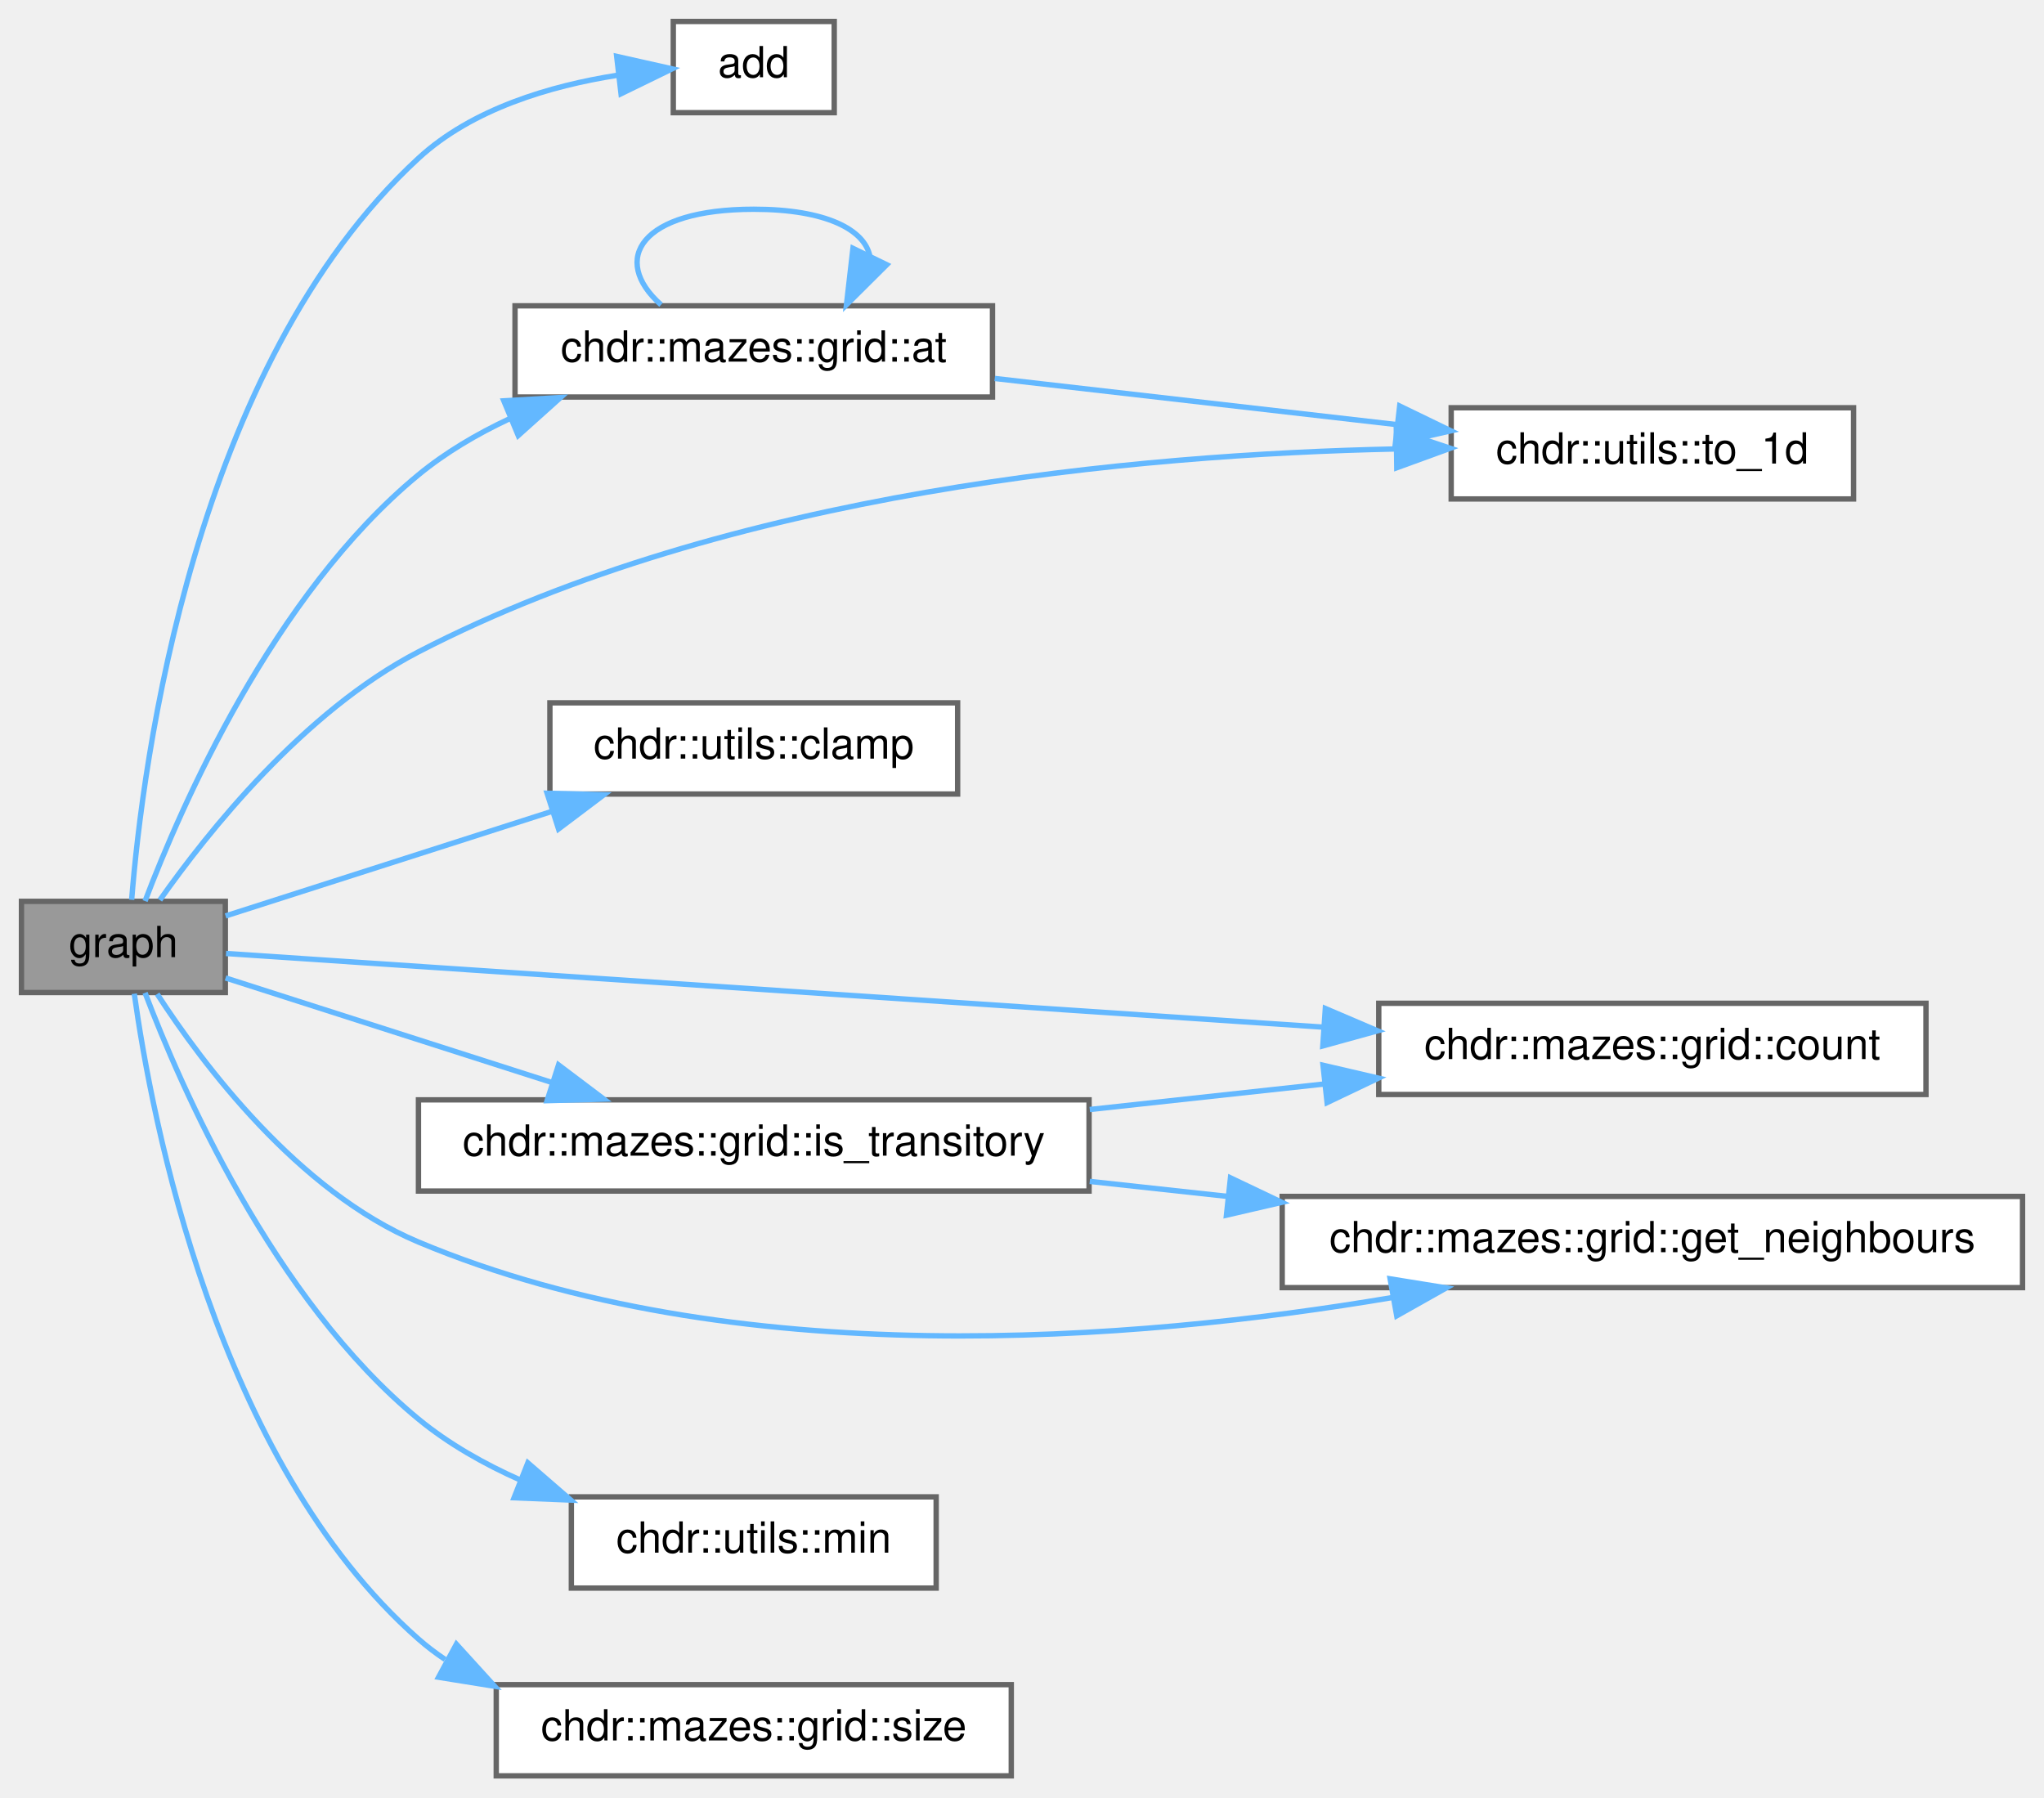
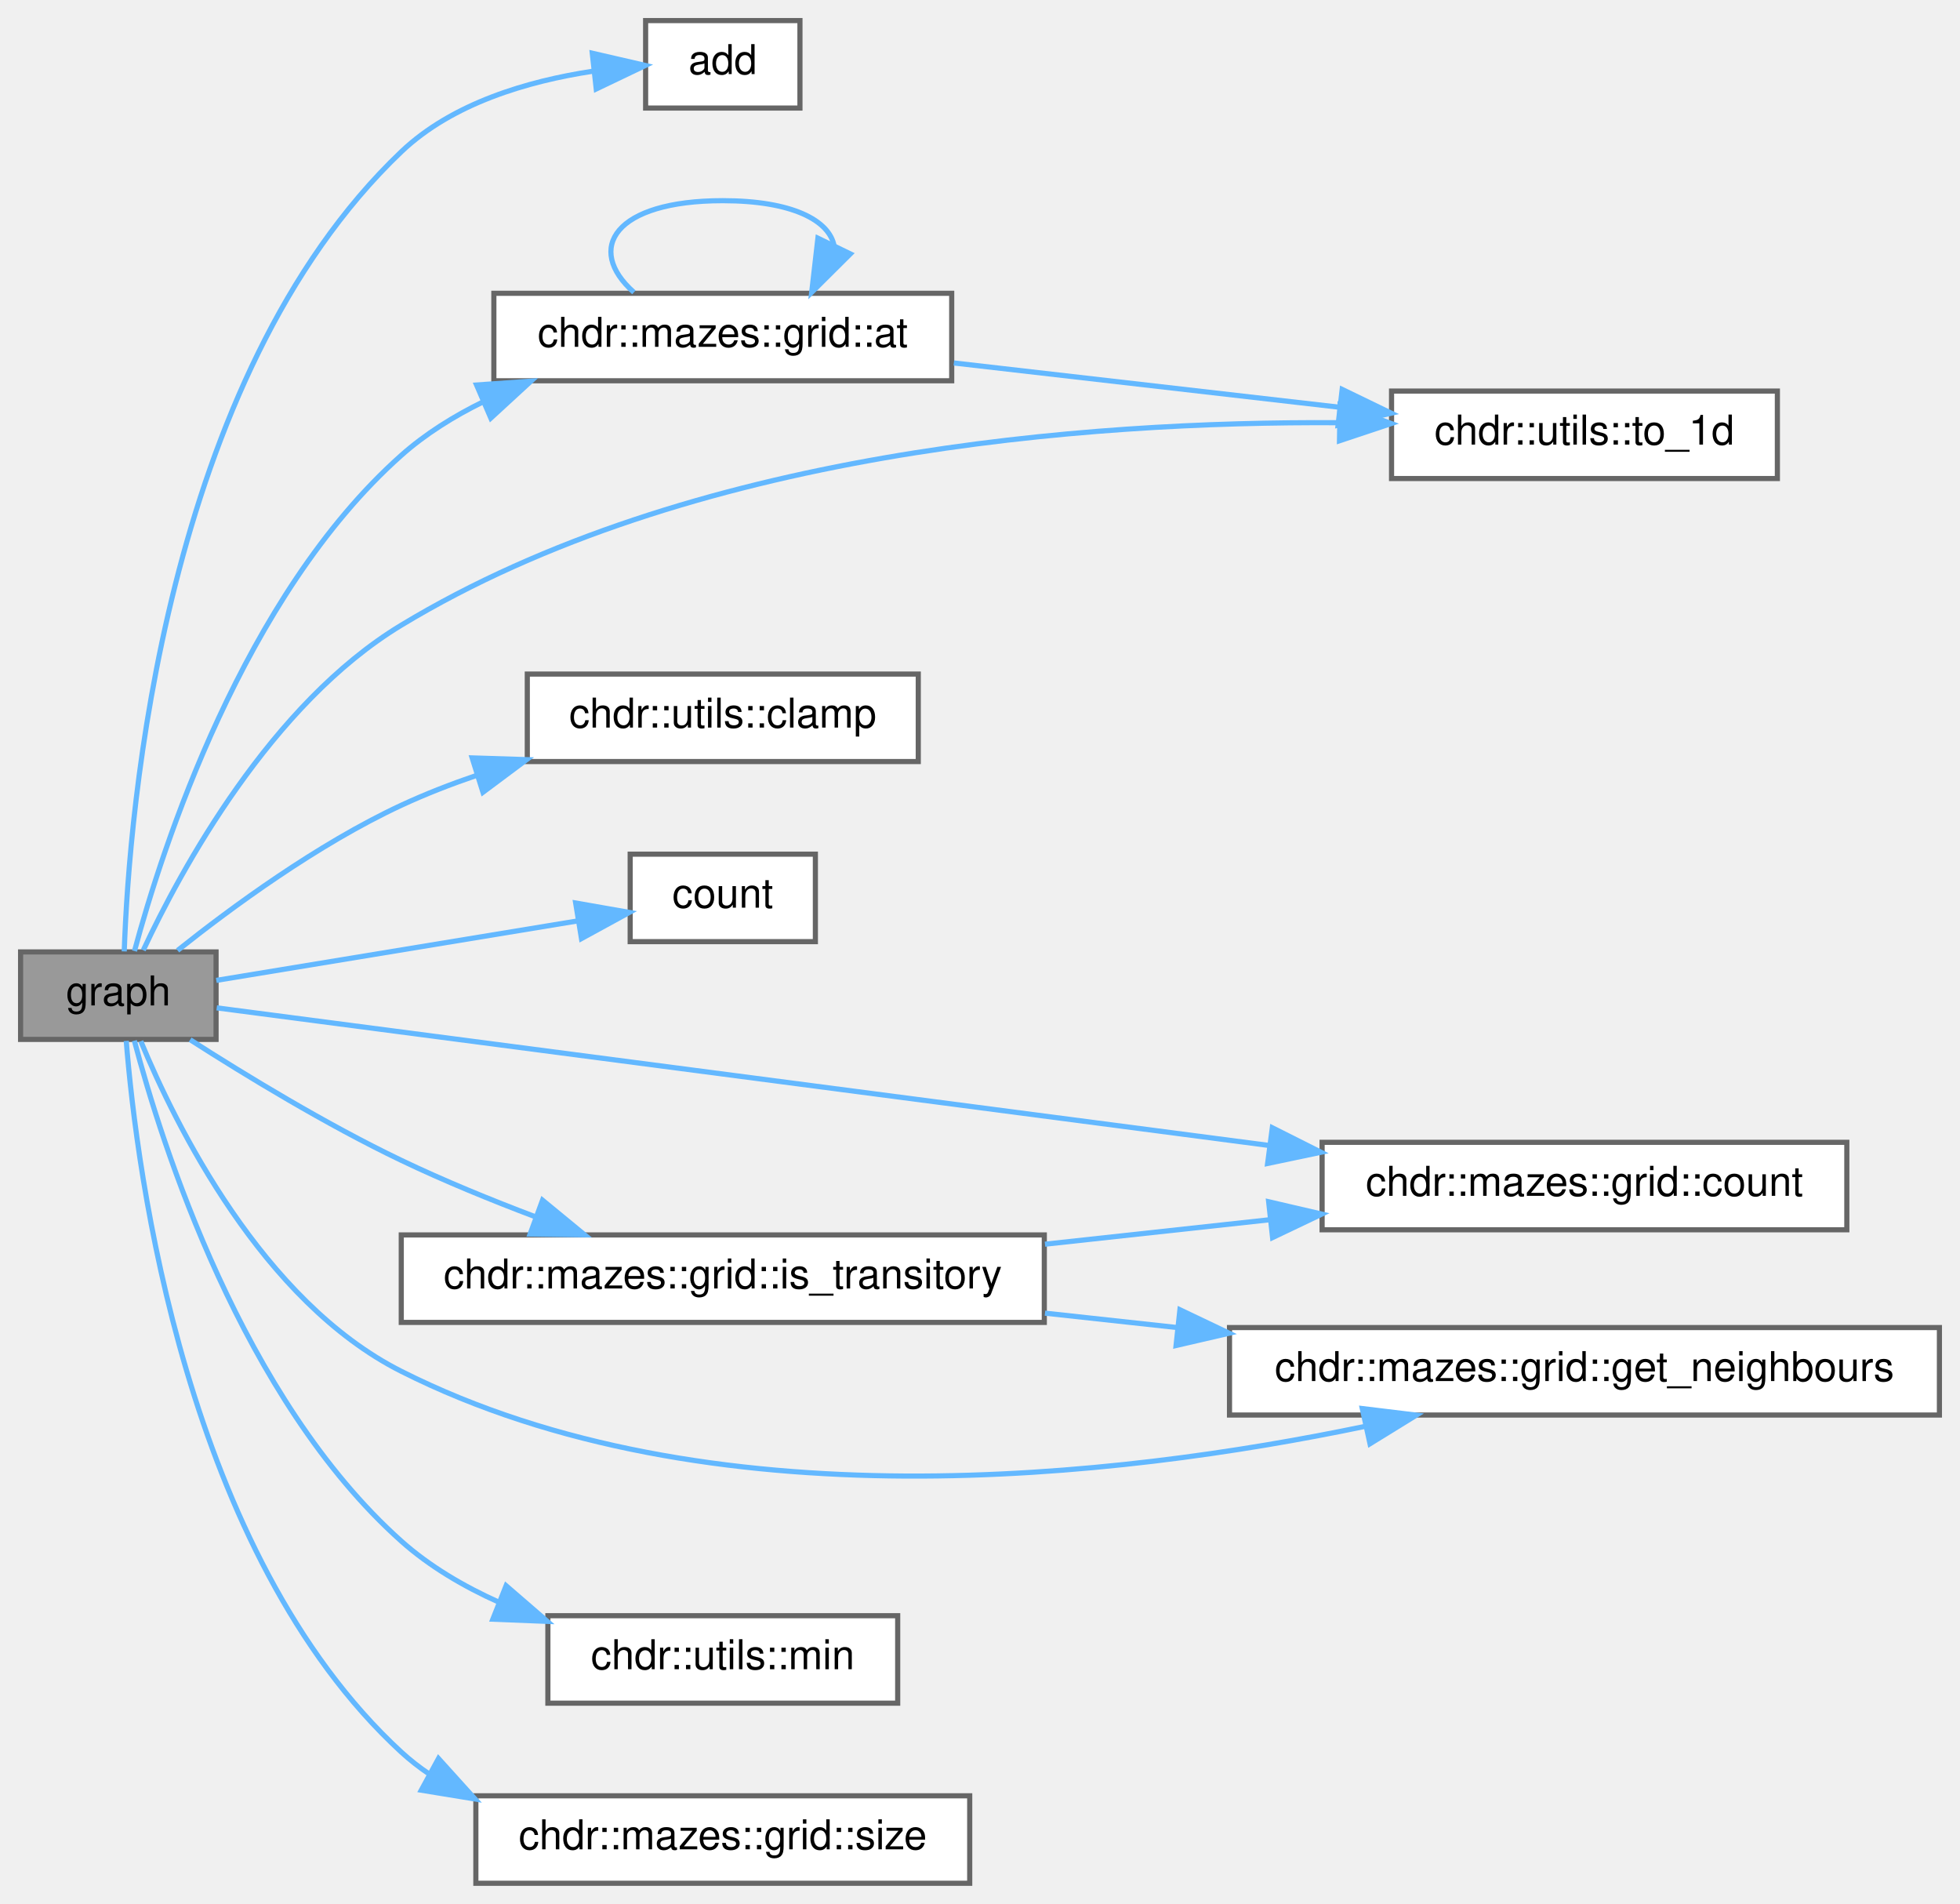
- <svg xmlns="http://www.w3.org/2000/svg" xmlns:xlink="http://www.w3.org/1999/xlink" width="381pt" height="335pt" viewBox="0.00 0.00 381.00 335.00">
-   <g id="graph0" class="graph" transform="scale(1 1) rotate(0) translate(4 331)">
+ <svg xmlns="http://www.w3.org/2000/svg" xmlns:xlink="http://www.w3.org/1999/xlink" width="381pt" height="370pt" viewBox="0.00 0.00 381.00 370.00">
+   <g id="graph0" class="graph" transform="scale(1 1) rotate(0) translate(4 366)">
    <g id="Node000001" class="node">
      <g id="a_Node000001">
        <a xlink:title="Constructs a graph instance from a grid structure.">
-           <polygon fill="#999999" stroke="#666666" points="38,-163 0,-163 0,-146 38,-146 38,-163" />
-           <text text-anchor="middle" x="19" y="-152.6" font-family="Helvetica,sans-Serif" font-size="8.00">graph</text>
+           <polygon fill="#999999" stroke="#666666" points="38,-181 0,-181 0,-164 38,-164 38,-181" />
+           <text text-anchor="middle" x="19" y="-170.6" font-family="Helvetica,sans-Serif" font-size="8.00">graph</text>
        </a>
      </g>
    </g>
    <g id="Node000002" class="node">
      <g id="a_Node000002">
        <a xlink:href="../../d9/dcb/classchdr_1_1mazes_1_1graph_ab41a4e064828273b133921f8d05a7540.html#ab41a4e064828273b133921f8d05a7540" target="_top" xlink:title="Adds a new vertex to the graph with the specified identifier.">
-           <polygon fill="white" stroke="#666666" points="151.5,-327 121.5,-327 121.5,-310 151.5,-310 151.5,-327" />
-           <text text-anchor="middle" x="136.5" y="-316.6" font-family="Helvetica,sans-Serif" font-size="8.00">add</text>
+           <polygon fill="white" stroke="#666666" points="151.5,-362 121.5,-362 121.5,-345 151.5,-345 151.5,-362" />
+           <text text-anchor="middle" x="136.5" y="-351.6" font-family="Helvetica,sans-Serif" font-size="8.00">add</text>
        </a>
      </g>
    </g>
    <g id="edge1_Node000001_Node000002" class="edge">
      <g id="a_edge1_Node000001_Node000002">
        <a xlink:title=" ">
-           <path fill="none" stroke="#63b8ff" d="M20.54,-163.29C22.57,-188.68 32,-262.82 74,-301.5 84.02,-310.73 98.61,-315.01 111.06,-316.97" />
-           <polygon fill="#63b8ff" stroke="#63b8ff" points="110.95,-320.49 121.28,-318.17 111.76,-313.53 110.95,-320.49" />
+           <path fill="none" stroke="#63b8ff" d="M20.15,-181.1C21.09,-208.17 27.77,-292.46 74,-336.5 83.93,-345.96 98.63,-350.24 111.17,-352.15" />
+           <polygon fill="#63b8ff" stroke="#63b8ff" points="111.13,-355.66 121.45,-353.28 111.9,-348.71 111.13,-355.66" />
        </a>
      </g>
    </g>
    <g id="Node000003" class="node">
      <g id="a_Node000003">
        <a xlink:href="../../dd/de3/classchdr_1_1mazes_1_1grid_a2c953e28d925a8042220b3abe9023479.html#a2c953e28d925a8042220b3abe9023479" target="_top" xlink:title="Retrieves the node at a specified coordinate.">
-           <polygon fill="white" stroke="#666666" points="181,-274 92,-274 92,-257 181,-257 181,-274" />
-           <text text-anchor="middle" x="136.5" y="-263.6" font-family="Helvetica,sans-Serif" font-size="8.00">chdr::mazes::grid::at</text>
+           <polygon fill="white" stroke="#666666" points="181,-309 92,-309 92,-292 181,-292 181,-309" />
+           <text text-anchor="middle" x="136.5" y="-298.6" font-family="Helvetica,sans-Serif" font-size="8.00">chdr::mazes::grid::at</text>
        </a>
      </g>
    </g>
    <g id="edge2_Node000001_Node000003" class="edge">
      <g id="a_edge2_Node000001_Node000003">
        <a xlink:title=" ">
-           <path fill="none" stroke="#63b8ff" d="M23.04,-163.05C29.64,-180.44 46.88,-220.16 74,-242.5 79.02,-246.64 84.86,-250.08 90.91,-252.92" />
-           <polygon fill="#63b8ff" stroke="#63b8ff" points="89.91,-256.29 100.49,-256.91 92.6,-249.83 89.91,-256.29" />
+           <path fill="none" stroke="#63b8ff" d="M22.14,-181.17C27.48,-201.01 43.21,-250.12 74,-277.5 78.7,-281.68 84.22,-285.12 90,-287.95" />
+           <polygon fill="#63b8ff" stroke="#63b8ff" points="88.64,-291.18 99.21,-291.92 91.41,-284.75 88.64,-291.18" />
        </a>
      </g>
    </g>
    <g id="Node000004" class="node">
      <g id="a_Node000004">
        <a xlink:href="../../d2/dcb/structchdr_1_1utils_a5741e93a4c4f5630e7c86bda862cf611.html#a5741e93a4c4f5630e7c86bda862cf611" target="_top" xlink:title="Maps a multi-dimensional index to a one-dimensional array index.">
-           <polygon fill="white" stroke="#666666" points="341.5,-255 266.5,-255 266.5,-238 341.5,-238 341.5,-255" />
-           <text text-anchor="middle" x="304" y="-244.6" font-family="Helvetica,sans-Serif" font-size="8.00">chdr::utils::to_1d</text>
-         </a>
-       </g>
-     </g>
-     <g id="edge13_Node000001_Node000004" class="edge">
-       <g id="a_edge13_Node000001_Node000004">
-         <a xlink:title=" ">
-           <path fill="none" stroke="#63b8ff" d="M25.8,-163.24C34.6,-175.74 52.61,-198.43 74,-209.5 131.82,-239.41 207.92,-246.3 256.16,-247.32" />
-           <polygon fill="#63b8ff" stroke="#63b8ff" points="256.27,-250.82 266.32,-247.45 256.36,-243.82 256.27,-250.82" />
+           <polygon fill="white" stroke="#666666" points="341.5,-290 266.5,-290 266.5,-273 341.5,-273 341.5,-290" />
+           <text text-anchor="middle" x="304" y="-279.6" font-family="Helvetica,sans-Serif" font-size="8.00">chdr::utils::to_1d</text>
+         </a>
+       </g>
+     </g>
+     <g id="edge14_Node000001_Node000004" class="edge">
+       <g id="a_edge14_Node000001_Node000004">
+         <a xlink:title=" ">
+           <path fill="none" stroke="#63b8ff" d="M23.85,-181.33C31.15,-196.92 48.59,-229.14 74,-244.5 130.03,-278.37 207.25,-284.14 256.15,-283.85" />
+           <polygon fill="#63b8ff" stroke="#63b8ff" points="256.49,-287.34 266.43,-283.69 256.38,-280.34 256.49,-287.34" />
        </a>
      </g>
    </g>
    <g id="Node000005" class="node">
      <g id="a_Node000005">
        <a xlink:href="../../d2/dcb/structchdr_1_1utils_ab94b095ba27e03185c77fca09d6974e8.html#ab94b095ba27e03185c77fca09d6974e8" target="_top" xlink:title="Constrains a value to lie within a specified range.">
-           <polygon fill="white" stroke="#666666" points="174.5,-200 98.5,-200 98.5,-183 174.5,-183 174.5,-200" />
-           <text text-anchor="middle" x="136.5" y="-189.6" font-family="Helvetica,sans-Serif" font-size="8.00">chdr::utils::clamp</text>
+           <polygon fill="white" stroke="#666666" points="174.5,-235 98.5,-235 98.5,-218 174.5,-218 174.5,-235" />
+           <text text-anchor="middle" x="136.5" y="-224.6" font-family="Helvetica,sans-Serif" font-size="8.00">chdr::utils::clamp</text>
        </a>
      </g>
    </g>
    <g id="edge5_Node000001_Node000005" class="edge">
      <g id="a_edge5_Node000001_Node000005">
        <a xlink:title=" ">
-           <path fill="none" stroke="#63b8ff" d="M38.05,-160.28C54.3,-165.49 78.67,-173.29 98.98,-179.8" />
-           <polygon fill="#63b8ff" stroke="#63b8ff" points="97.98,-183.15 108.57,-182.87 100.11,-176.49 97.98,-183.15" />
+           <path fill="none" stroke="#63b8ff" d="M30.52,-181.29C40.96,-189.61 57.72,-201.93 74,-209.5 78.65,-211.66 83.63,-213.6 88.67,-215.32" />
+           <polygon fill="#63b8ff" stroke="#63b8ff" points="87.78,-218.71 98.37,-218.37 89.88,-212.03 87.78,-218.71" />
        </a>
      </g>
    </g>
    <g id="Node000006" class="node">
      <g id="a_Node000006">
+         <a xlink:href="../../d9/dcb/classchdr_1_1mazes_1_1graph_ad6077e456dd6abb62d82087b55dc2331.html#ad6077e456dd6abb62d82087b55dc2331" target="_top" xlink:title="Returns the total number of vertices in the graph.">
+           <polygon fill="white" stroke="#666666" points="154.5,-200 118.5,-200 118.5,-183 154.5,-183 154.5,-200" />
+           <text text-anchor="middle" x="136.5" y="-189.6" font-family="Helvetica,sans-Serif" font-size="8.00">count</text>
+         </a>
+       </g>
+     </g>
+     <g id="edge6_Node000001_Node000006" class="edge">
+       <g id="a_edge6_Node000001_Node000006">
+         <a xlink:title=" ">
+           <path fill="none" stroke="#63b8ff" d="M38.05,-175.47C56.91,-178.57 86.73,-183.48 108.42,-187.05" />
+           <polygon fill="#63b8ff" stroke="#63b8ff" points="107.9,-190.51 118.33,-188.68 109.03,-183.6 107.9,-190.51" />
+         </a>
+       </g>
+     </g>
+     <g id="Node000007" class="node">
+       <g id="a_Node000007">
        <a xlink:href="../../dd/de3/classchdr_1_1mazes_1_1grid_ad6077e456dd6abb62d82087b55dc2331.html#ad6077e456dd6abb62d82087b55dc2331" target="_top" xlink:title="Retrieves the total count of elements in the grid.">
          <polygon fill="white" stroke="#666666" points="355,-144 253,-144 253,-127 355,-127 355,-144" />
          <text text-anchor="middle" x="304" y="-133.6" font-family="Helvetica,sans-Serif" font-size="8.00">chdr::mazes::grid::count</text>
        </a>
      </g>
    </g>
-     <g id="edge6_Node000001_Node000006" class="edge">
-       <g id="a_edge6_Node000001_Node000006">
-         <a xlink:title=" ">
-           <path fill="none" stroke="#63b8ff" d="M38.13,-153.28C78.61,-150.57 177.83,-143.9 242.68,-139.55" />
-           <polygon fill="#63b8ff" stroke="#63b8ff" points="243.04,-143.03 252.78,-138.87 242.57,-136.05 243.04,-143.03" />
-         </a>
-       </g>
-     </g>
-     <g id="Node000007" class="node">
-       <g id="a_Node000007">
+     <g id="edge7_Node000001_Node000007" class="edge">
+       <g id="a_edge7_Node000001_Node000007">
+         <a xlink:title=" ">
+           <path fill="none" stroke="#63b8ff" d="M38.13,-170.13C78.61,-164.84 177.83,-151.86 242.68,-143.39" />
+           <polygon fill="#63b8ff" stroke="#63b8ff" points="243.32,-146.83 252.78,-142.07 242.41,-139.89 243.32,-146.83" />
+         </a>
+       </g>
+     </g>
+     <g id="Node000008" class="node">
+       <g id="a_Node000008">
        <a xlink:href="../../dd/de3/classchdr_1_1mazes_1_1grid_a0abdfb4af71cccf812fb2b7150f0cc72.html#a0abdfb4af71cccf812fb2b7150f0cc72" target="_top" xlink:title="Retrieves the neighbours of a node within the grid.">
          <polygon fill="white" stroke="#666666" points="373,-108 235,-108 235,-91 373,-91 373,-108" />
          <text text-anchor="middle" x="304" y="-97.6" font-family="Helvetica,sans-Serif" font-size="8.00">chdr::mazes::grid::get_neighbours</text>
        </a>
      </g>
    </g>
-     <g id="edge7_Node000001_Node000007" class="edge">
-       <g id="a_edge7_Node000001_Node000007">
-         <a xlink:title=" ">
-           <path fill="none" stroke="#63b8ff" d="M25.3,-145.73C33.72,-132.75 51.54,-108.92 74,-99.5 132.75,-74.85 207.67,-81.06 255.51,-89.15" />
-           <polygon fill="#63b8ff" stroke="#63b8ff" points="255.12,-92.64 265.58,-90.95 256.35,-85.75 255.12,-92.64" />
-         </a>
-       </g>
-     </g>
-     <g id="Node000008" class="node">
-       <g id="a_Node000008">
+     <g id="edge8_Node000001_Node000008" class="edge">
+       <g id="a_edge8_Node000001_Node000008">
+         <a xlink:title=" ">
+           <path fill="none" stroke="#63b8ff" d="M23.37,-163.65C30.11,-147.38 46.97,-113.13 74,-99.5 133.53,-69.49 213.34,-78.79 261.31,-88.79" />
+           <polygon fill="#63b8ff" stroke="#63b8ff" points="260.81,-92.26 271.33,-90.98 262.31,-85.42 260.81,-92.26" />
+         </a>
+       </g>
+     </g>
+     <g id="Node000009" class="node">
+       <g id="a_Node000009">
        <a xlink:href="../../dd/de3/classchdr_1_1mazes_1_1grid_a264c48c1d975bf357e96edcb92331ad2.html#a264c48c1d975bf357e96edcb92331ad2" target="_top" xlink:title="Determines whether a cell at the given index is transitory.">
          <polygon fill="white" stroke="#666666" points="199,-126 74,-126 74,-109 199,-109 199,-126" />
          <text text-anchor="middle" x="136.5" y="-115.6" font-family="Helvetica,sans-Serif" font-size="8.00">chdr::mazes::grid::is_transitory</text>
        </a>
      </g>
    </g>
-     <g id="edge8_Node000001_Node000008" class="edge">
-       <g id="a_edge8_Node000001_Node000008">
-         <a xlink:title=" ">
-           <path fill="none" stroke="#63b8ff" d="M38.05,-148.72C54.3,-143.51 78.67,-135.71 98.98,-129.2" />
-           <polygon fill="#63b8ff" stroke="#63b8ff" points="100.11,-132.51 108.57,-126.13 97.98,-125.85 100.11,-132.51" />
-         </a>
-       </g>
-     </g>
-     <g id="Node000009" class="node">
-       <g id="a_Node000009">
+     <g id="edge9_Node000001_Node000009" class="edge">
+       <g id="a_edge9_Node000001_Node000009">
+         <a xlink:title=" ">
+           <path fill="none" stroke="#63b8ff" d="M32.96,-163.94C43.68,-157.07 59.45,-147.46 74,-140.5 82.29,-136.53 91.46,-132.78 100.14,-129.5" />
+           <polygon fill="#63b8ff" stroke="#63b8ff" points="101.46,-132.75 109.64,-126.02 99.05,-126.17 101.46,-132.75" />
+         </a>
+       </g>
+     </g>
+     <g id="Node000010" class="node">
+       <g id="a_Node000010">
        <a xlink:href="../../d2/dcb/structchdr_1_1utils_ac49e3cb9b2b007da03059d95020d8b49.html#ac49e3cb9b2b007da03059d95020d8b49" target="_top" xlink:title="Returns the smaller of two values.">
          <polygon fill="white" stroke="#666666" points="170.5,-52 102.5,-52 102.5,-35 170.5,-35 170.5,-52" />
          <text text-anchor="middle" x="136.5" y="-41.6" font-family="Helvetica,sans-Serif" font-size="8.00">chdr::utils::min</text>
        </a>
      </g>
    </g>
-     <g id="edge11_Node000001_Node000009" class="edge">
-       <g id="a_edge11_Node000001_Node000009">
-         <a xlink:title=" ">
-           <path fill="none" stroke="#63b8ff" d="M23.04,-145.95C29.64,-128.56 46.88,-88.84 74,-66.5 79.63,-61.87 86.28,-58.11 93.09,-55.09" />
-           <polygon fill="#63b8ff" stroke="#63b8ff" points="94.39,-58.34 102.4,-51.4 91.82,-51.83 94.39,-58.34" />
-         </a>
-       </g>
-     </g>
-     <g id="Node000010" class="node">
-       <g id="a_Node000010">
+     <g id="edge12_Node000001_Node000010" class="edge">
+       <g id="a_edge12_Node000001_Node000010">
+         <a xlink:title=" ">
+           <path fill="none" stroke="#63b8ff" d="M22.12,-163.75C27.4,-143.72 43.03,-94.15 74,-66.5 79.5,-61.59 86.14,-57.7 92.99,-54.62" />
+           <polygon fill="#63b8ff" stroke="#63b8ff" points="94.38,-57.83 102.39,-50.9 91.8,-51.32 94.38,-57.83" />
+         </a>
+       </g>
+     </g>
+     <g id="Node000011" class="node">
+       <g id="a_Node000011">
        <a xlink:href="../../dd/de3/classchdr_1_1mazes_1_1grid_a32d34adb7833cb15aa705c6c7ada57a8.html#a32d34adb7833cb15aa705c6c7ada57a8" target="_top" xlink:title="Retrieves the size of the grid.">
          <polygon fill="white" stroke="#666666" points="184.5,-17 88.5,-17 88.5,0 184.5,0 184.5,-17" />
          <text text-anchor="middle" x="136.5" y="-6.6" font-family="Helvetica,sans-Serif" font-size="8.00">chdr::mazes::grid::size</text>
        </a>
      </g>
    </g>
-     <g id="edge12_Node000001_Node000010" class="edge">
-       <g id="a_edge12_Node000001_Node000010">
-         <a xlink:title=" ">
-           <path fill="none" stroke="#63b8ff" d="M21.03,-145.78C24.26,-122.56 36.28,-58.72 74,-25.5 75.56,-24.13 77.22,-22.86 78.96,-21.7" />
-           <polygon fill="#63b8ff" stroke="#63b8ff" points="81.07,-24.54 88.2,-16.7 77.74,-18.38 81.07,-24.54" />
+     <g id="edge13_Node000001_Node000011" class="edge">
+       <g id="a_edge13_Node000001_Node000011">
+         <a xlink:title=" ">
+           <path fill="none" stroke="#63b8ff" d="M20.54,-163.71C22.57,-138.32 32,-64.18 74,-25.5 75.69,-23.95 77.51,-22.53 79.42,-21.24" />
+           <polygon fill="#63b8ff" stroke="#63b8ff" points="81.24,-24.24 88.34,-16.38 77.89,-18.09 81.24,-24.24" />
        </a>
      </g>
    </g>
    <g id="edge3_Node000003_Node000003" class="edge">
      <g id="a_edge3_Node000003_Node000003">
        <a xlink:title=" ">
-           <path fill="none" stroke="#63b8ff" d="M119.22,-274.19C109.67,-282.67 115.43,-292 136.5,-292 150,-292 157.21,-288.17 158.15,-283.19" />
-           <polygon fill="#63b8ff" stroke="#63b8ff" points="161.29,-281.66 153.78,-274.19 154.99,-284.71 161.29,-281.66" />
+           <path fill="none" stroke="#63b8ff" d="M119.22,-309.19C109.67,-317.67 115.43,-327 136.5,-327 150,-327 157.21,-323.17 158.15,-318.19" />
+           <polygon fill="#63b8ff" stroke="#63b8ff" points="161.29,-316.66 153.78,-309.19 154.99,-319.71 161.29,-316.66" />
        </a>
      </g>
    </g>
    <g id="edge4_Node000003_Node000004" class="edge">
      <g id="a_edge4_Node000003_Node000004">
        <a xlink:title=" ">
-           <path fill="none" stroke="#63b8ff" d="M181.42,-260.46C204.52,-257.81 232.85,-254.55 256.35,-251.86" />
-           <polygon fill="#63b8ff" stroke="#63b8ff" points="256.9,-255.32 266.44,-250.7 256.1,-248.36 256.9,-255.32" />
-         </a>
-       </g>
-     </g>
-     <g id="edge9_Node000008_Node000006" class="edge">
-       <g id="a_edge9_Node000008_Node000006">
+           <path fill="none" stroke="#63b8ff" d="M181.42,-295.46C204.52,-292.81 232.85,-289.55 256.35,-286.86" />
+           <polygon fill="#63b8ff" stroke="#63b8ff" points="256.9,-290.32 266.44,-285.7 256.1,-283.36 256.9,-290.32" />
+         </a>
+       </g>
+     </g>
+     <g id="edge10_Node000009_Node000007" class="edge">
+       <g id="a_edge10_Node000009_Node000007">
        <a xlink:title=" ">
          <path fill="none" stroke="#63b8ff" d="M199.13,-124.2C213.4,-125.75 228.57,-127.4 242.78,-128.95" />
          <polygon fill="#63b8ff" stroke="#63b8ff" points="242.61,-132.45 252.93,-130.05 243.37,-125.49 242.61,-132.45" />
        </a>
      </g>
    </g>
-     <g id="edge10_Node000008_Node000007" class="edge">
-       <g id="a_edge10_Node000008_Node000007">
+     <g id="edge11_Node000009_Node000008" class="edge">
+       <g id="a_edge11_Node000009_Node000008">
        <a xlink:title=" ">
          <path fill="none" stroke="#63b8ff" d="M199.13,-110.8C207.52,-109.89 216.21,-108.94 224.85,-108" />
          <polygon fill="#63b8ff" stroke="#63b8ff" points="225.36,-111.46 234.93,-106.9 224.61,-104.51 225.36,-111.46" />
        </a>
      </g>
    </g>
  </g>
</svg>
